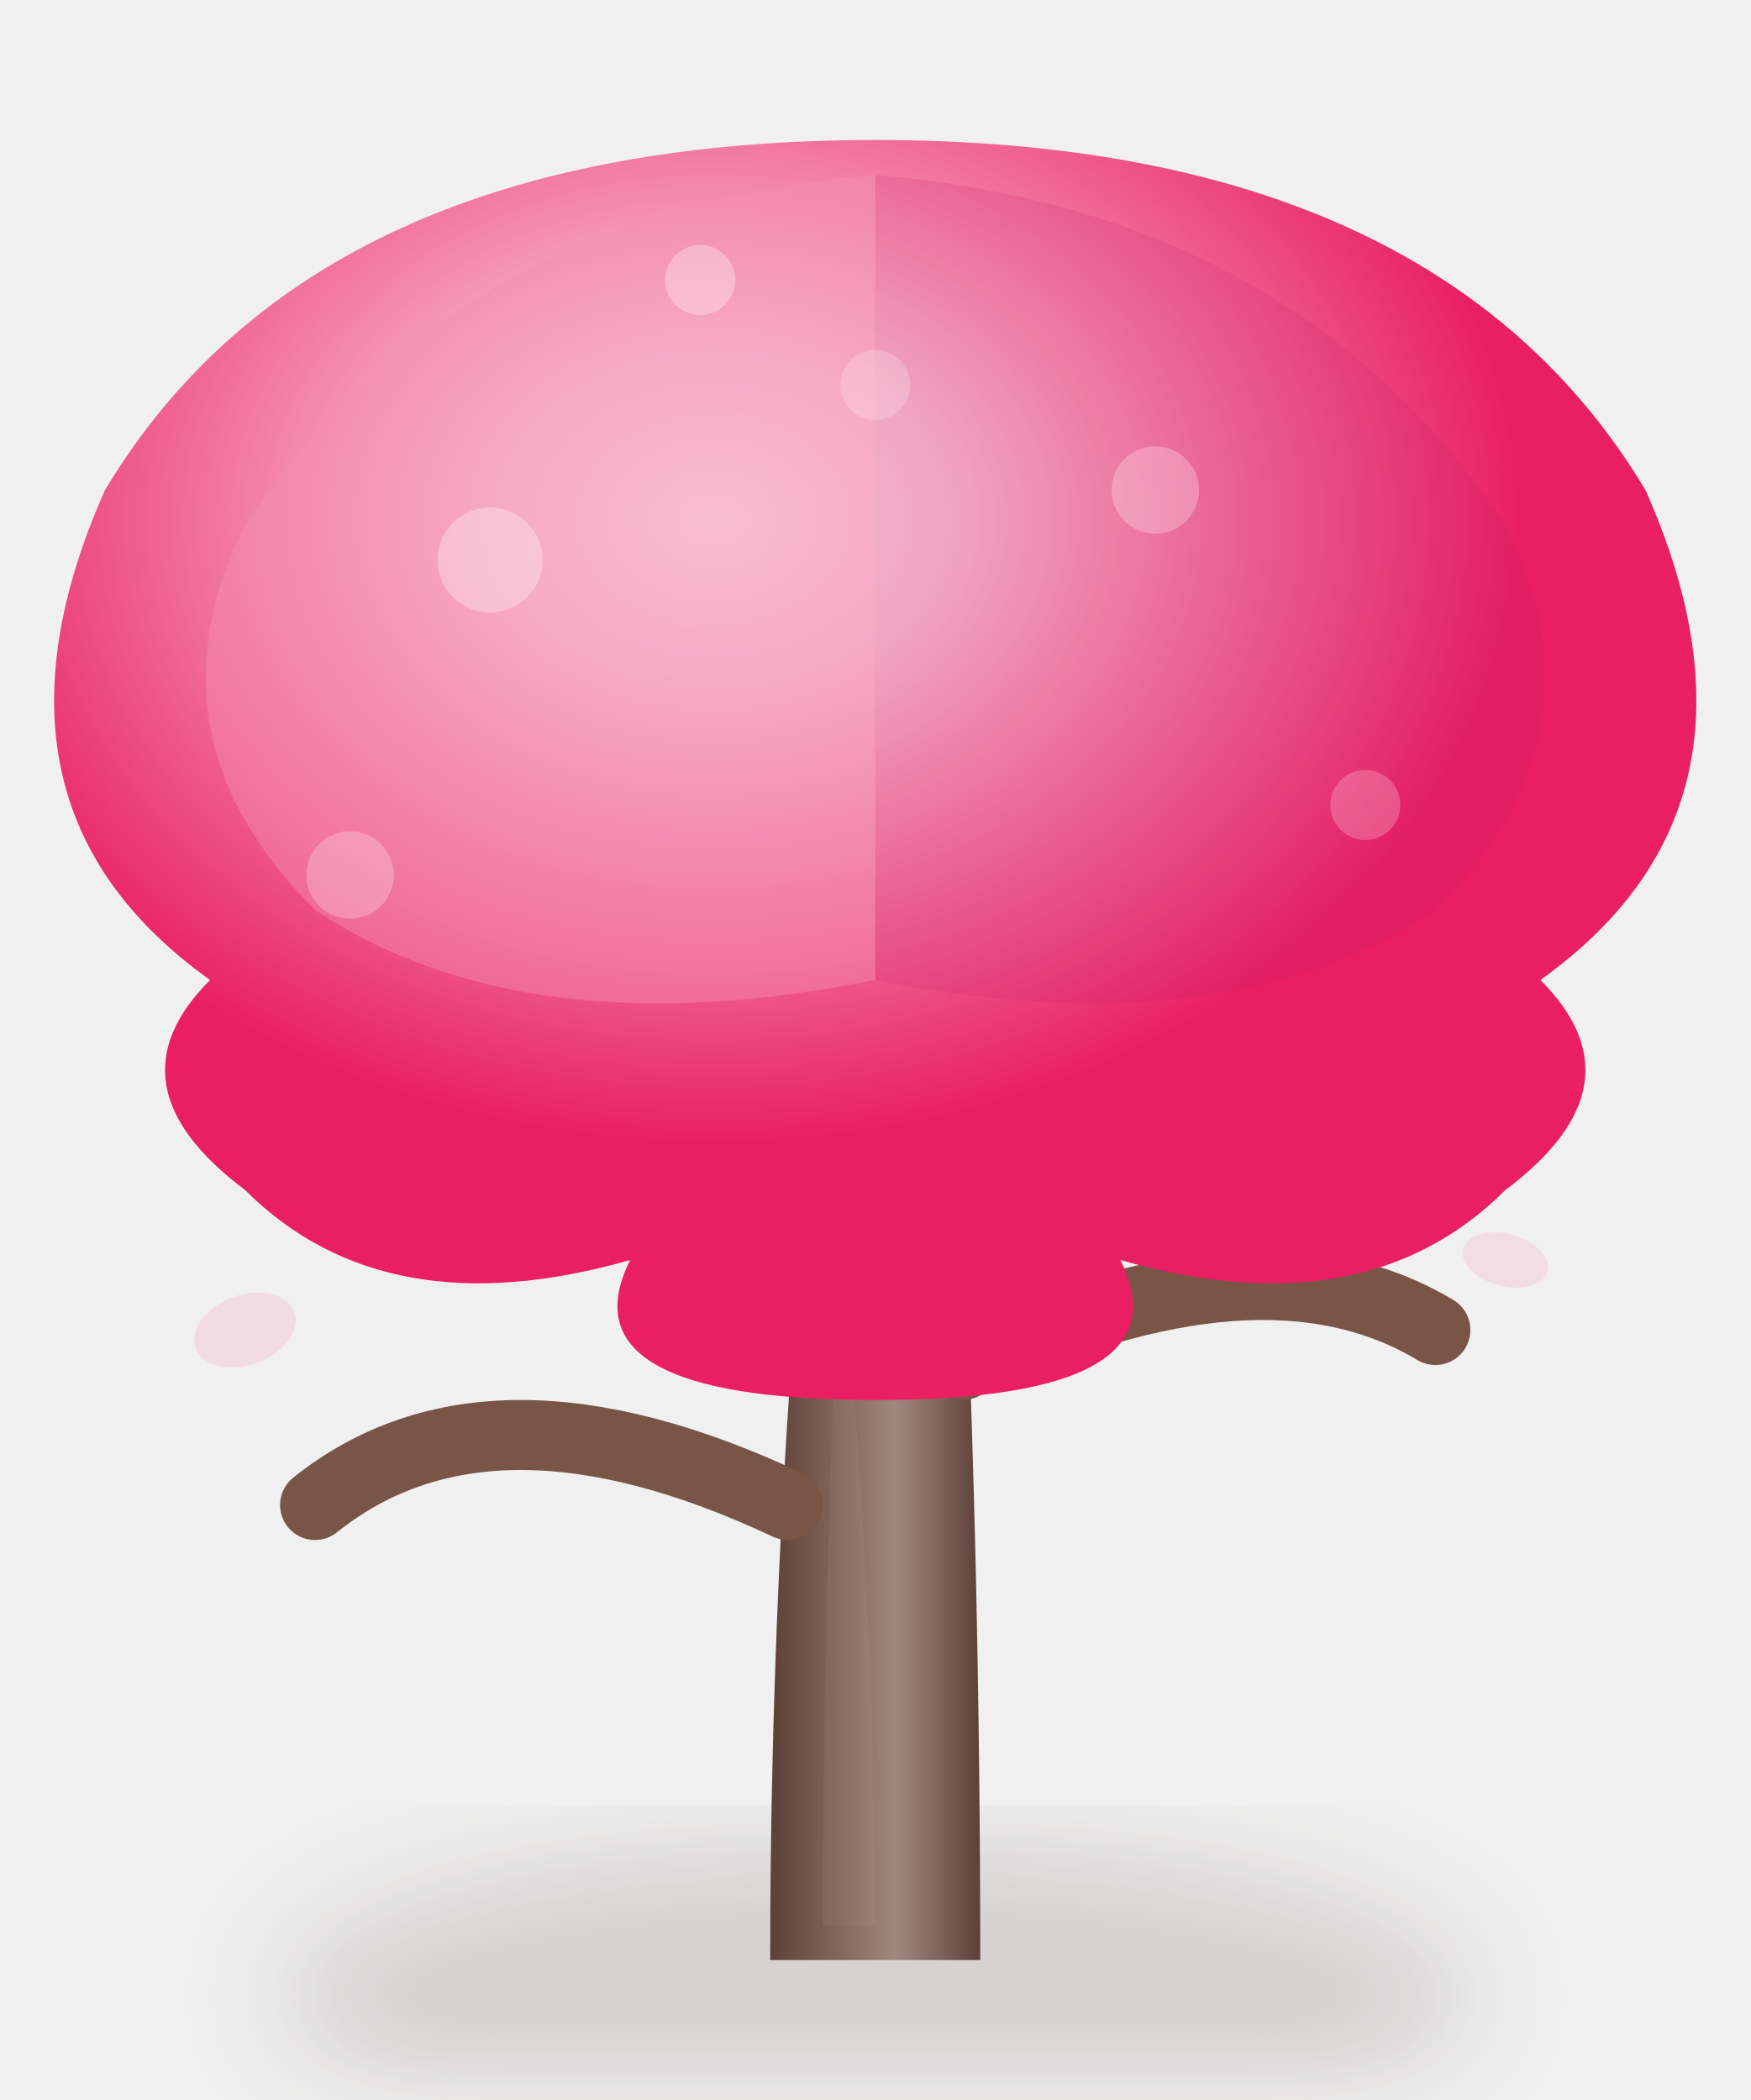
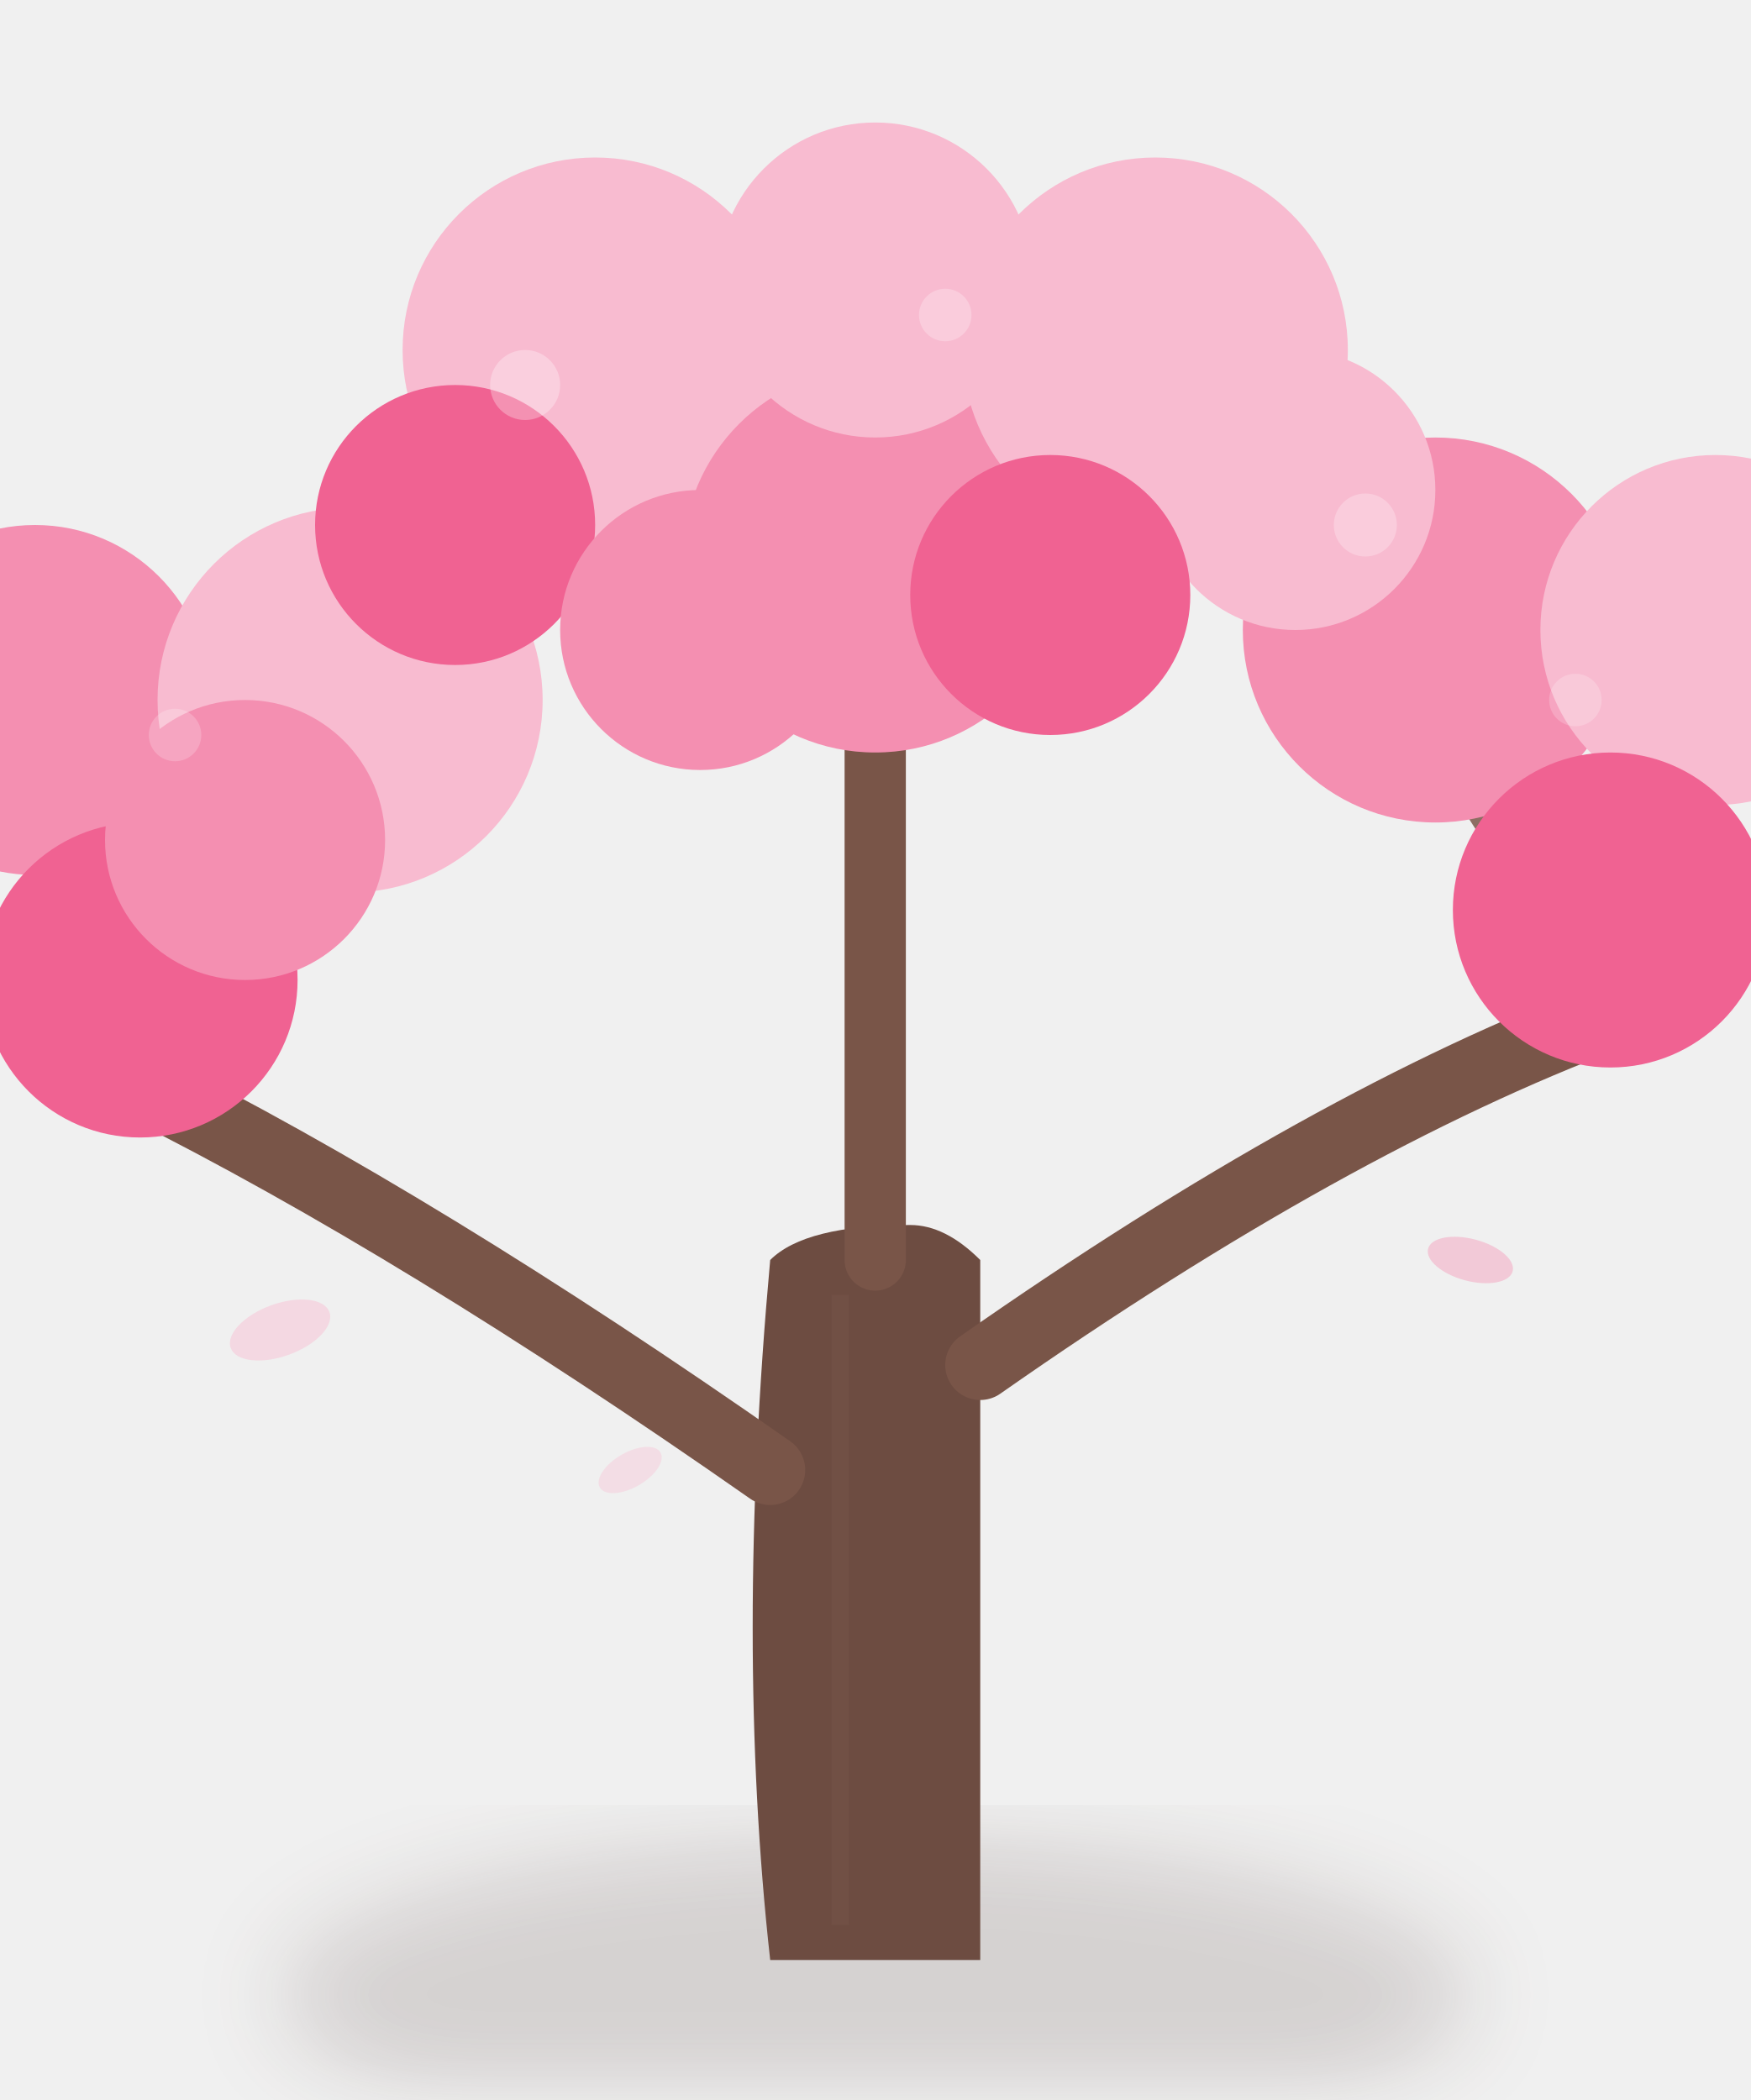
<svg xmlns="http://www.w3.org/2000/svg" viewBox="0 0 100 120">
  <defs>
-     <radialGradient id="bG" cx="40%" cy="30%">
-       <stop offset="0%" stop-color="#FCE4EC" />
-       <stop offset="30%" stop-color="#F8BBD0" />
-       <stop offset="100%" stop-color="#E91E63" />
-     </radialGradient>
-     <linearGradient id="tG" x1="0" y1="0" x2="1" y2="0">
-       <stop offset="0%" stop-color="#5D4037" />
-       <stop offset="40%" stop-color="#8D6E63" />
-       <stop offset="60%" stop-color="#A1887F" />
-       <stop offset="100%" stop-color="#5D4037" />
-     </linearGradient>
    <filter id="s">
-       <feGaussianBlur stdDeviation="3" />
+       <feGaussianBlur stdDeviation="2.5" />
    </filter>
  </defs>
  <ellipse cx="50" cy="114" rx="34" ry="9" fill="#3E2723" opacity="0.15" filter="url(#s)" />
-   <path d="M44 112 Q44 90 46 68 Q48 66 52 66 Q54 66 55 68 Q56 90 56 112Z" fill="url(#tG)" />
-   <path d="M47 110 Q47 92 48 70 Q50 92 50 110Z" fill="#BCAAA4" opacity="0.1" />
-   <path d="M45 86 Q28 78 18 86" stroke="#795548" stroke-width="4" fill="none" stroke-linecap="round" />
-   <path d="M55 78 Q72 70 82 76" stroke="#795548" stroke-width="4" fill="none" stroke-linecap="round" />
-   <path d="M50 8 Q18 8 6 28 Q-2 46 12 56 Q6 62 14 68 Q22 76 36 72 Q32 80 50 80 Q68 80 64 72 Q78 76 86 68 Q94 62 88 56 Q102 46 94 28 Q82 8 50 8Z" fill="url(#bG)" />
-   <path d="M50 10 Q26 12 14 30 Q8 42 18 52 Q30 60 50 56 Q50 30 50 10Z" fill="#F48FB1" opacity="0.45" />
-   <path d="M50 10 Q74 12 86 30 Q92 42 82 52 Q70 60 50 56 Q50 30 50 10Z" fill="#C2185B" opacity="0.15" />
-   <circle cx="28" cy="32" r="3" fill="#fff" opacity="0.3" />
-   <circle cx="66" cy="28" r="2.5" fill="#fff" opacity="0.25" />
-   <circle cx="40" cy="16" r="2" fill="#fff" opacity="0.3" />
-   <circle cx="20" cy="50" r="2.5" fill="#FCE4EC" opacity="0.3" />
-   <circle cx="78" cy="46" r="2" fill="#FCE4EC" opacity="0.25" />
-   <circle cx="50" cy="22" r="2" fill="#fff" opacity="0.2" />
-   <ellipse cx="14" cy="76" rx="3" ry="2" fill="#F8BBD0" opacity="0.4" transform="rotate(-20 14 76)" />
-   <ellipse cx="86" cy="72" rx="2.5" ry="1.5" fill="#F8BBD0" opacity="0.35" transform="rotate(15 86 72)" />
+   <path d="M44 112 Q42 94 44 72 Q46 70 52 70 Q54 70 56 72 Q56 94 56 112Z" fill="#6D4C41" />
+   <path d="M48 110 Q48 96 48 74" stroke="#8D6E63" stroke-width="1" fill="none" opacity="0.12" />
+   <path d="M44 84 Q24 70 8 62" stroke="#795548" stroke-width="4" fill="none" stroke-linecap="round" />
+   <path d="M56 78 Q76 64 92 58" stroke="#795548" stroke-width="4" fill="none" stroke-linecap="round" />
+   <path d="M50 72 Q50 54 50 40" stroke="#795548" stroke-width="3.5" fill="none" stroke-linecap="round" />
+   <path d="M8 62 Q4 52 2 44" stroke="#8D6E63" stroke-width="2.5" fill="none" stroke-linecap="round" />
+   <path d="M8 62 Q14 52 20 46" stroke="#8D6E63" stroke-width="2" fill="none" stroke-linecap="round" />
+   <path d="M92 58 Q96 48 98 40" stroke="#8D6E63" stroke-width="2.5" fill="none" stroke-linecap="round" />
+   <path d="M92 58 Q86 48 82 42" stroke="#8D6E63" stroke-width="2" fill="none" stroke-linecap="round" />
+   <path d="M50 40 Q40 30 34 24" stroke="#8D6E63" stroke-width="2" fill="none" stroke-linecap="round" />
+   <path d="M50 40 Q60 30 66 24" stroke="#8D6E63" stroke-width="2" fill="none" stroke-linecap="round" />
+   <circle cx="2" cy="40" r="10" fill="#F48FB1" />
+   <circle cx="20" cy="40" r="11" fill="#F8BBD0" />
+   <circle cx="8" cy="56" r="9" fill="#F06292" />
+   <circle cx="34" cy="20" r="11" fill="#F8BBD0" />
+   <circle cx="50" cy="32" r="11" fill="#F48FB1" />
+   <circle cx="66" cy="20" r="11" fill="#F8BBD0" />
+   <circle cx="82" cy="36" r="11" fill="#F48FB1" />
+   <circle cx="98" cy="36" r="10" fill="#F8BBD0" />
+   <circle cx="92" cy="52" r="9" fill="#F06292" />
+   <circle cx="50" cy="16" r="9" fill="#F8BBD0" />
+   <circle cx="14" cy="48" r="8" fill="#F48FB1" />
+   <circle cx="26" cy="30" r="8" fill="#F06292" />
+   <circle cx="74" cy="28" r="8" fill="#F8BBD0" />
+   <circle cx="40" cy="36" r="8" fill="#F48FB1" />
+   <circle cx="60" cy="34" r="8" fill="#F06292" />
+   <circle cx="30" cy="22" r="2" fill="#fff" opacity="0.3" />
+   <circle cx="54" cy="18" r="1.5" fill="#fff" opacity="0.25" />
+   <circle cx="78" cy="30" r="1.8" fill="#fff" opacity="0.25" />
+   <circle cx="10" cy="42" r="1.5" fill="#fff" opacity="0.2" />
+   <circle cx="90" cy="40" r="1.5" fill="#fff" opacity="0.2" />
+   <ellipse cx="16" cy="76" rx="3" ry="1.5" fill="#F8BBD0" opacity="0.45" transform="rotate(-20 16 76)" />
+   <ellipse cx="84" cy="72" rx="2.5" ry="1.2" fill="#F48FB1" opacity="0.4" transform="rotate(15 84 72)" />
+   <ellipse cx="36" cy="84" rx="2" ry="1" fill="#F8BBD0" opacity="0.35" transform="rotate(-30 36 84)" />
</svg>
